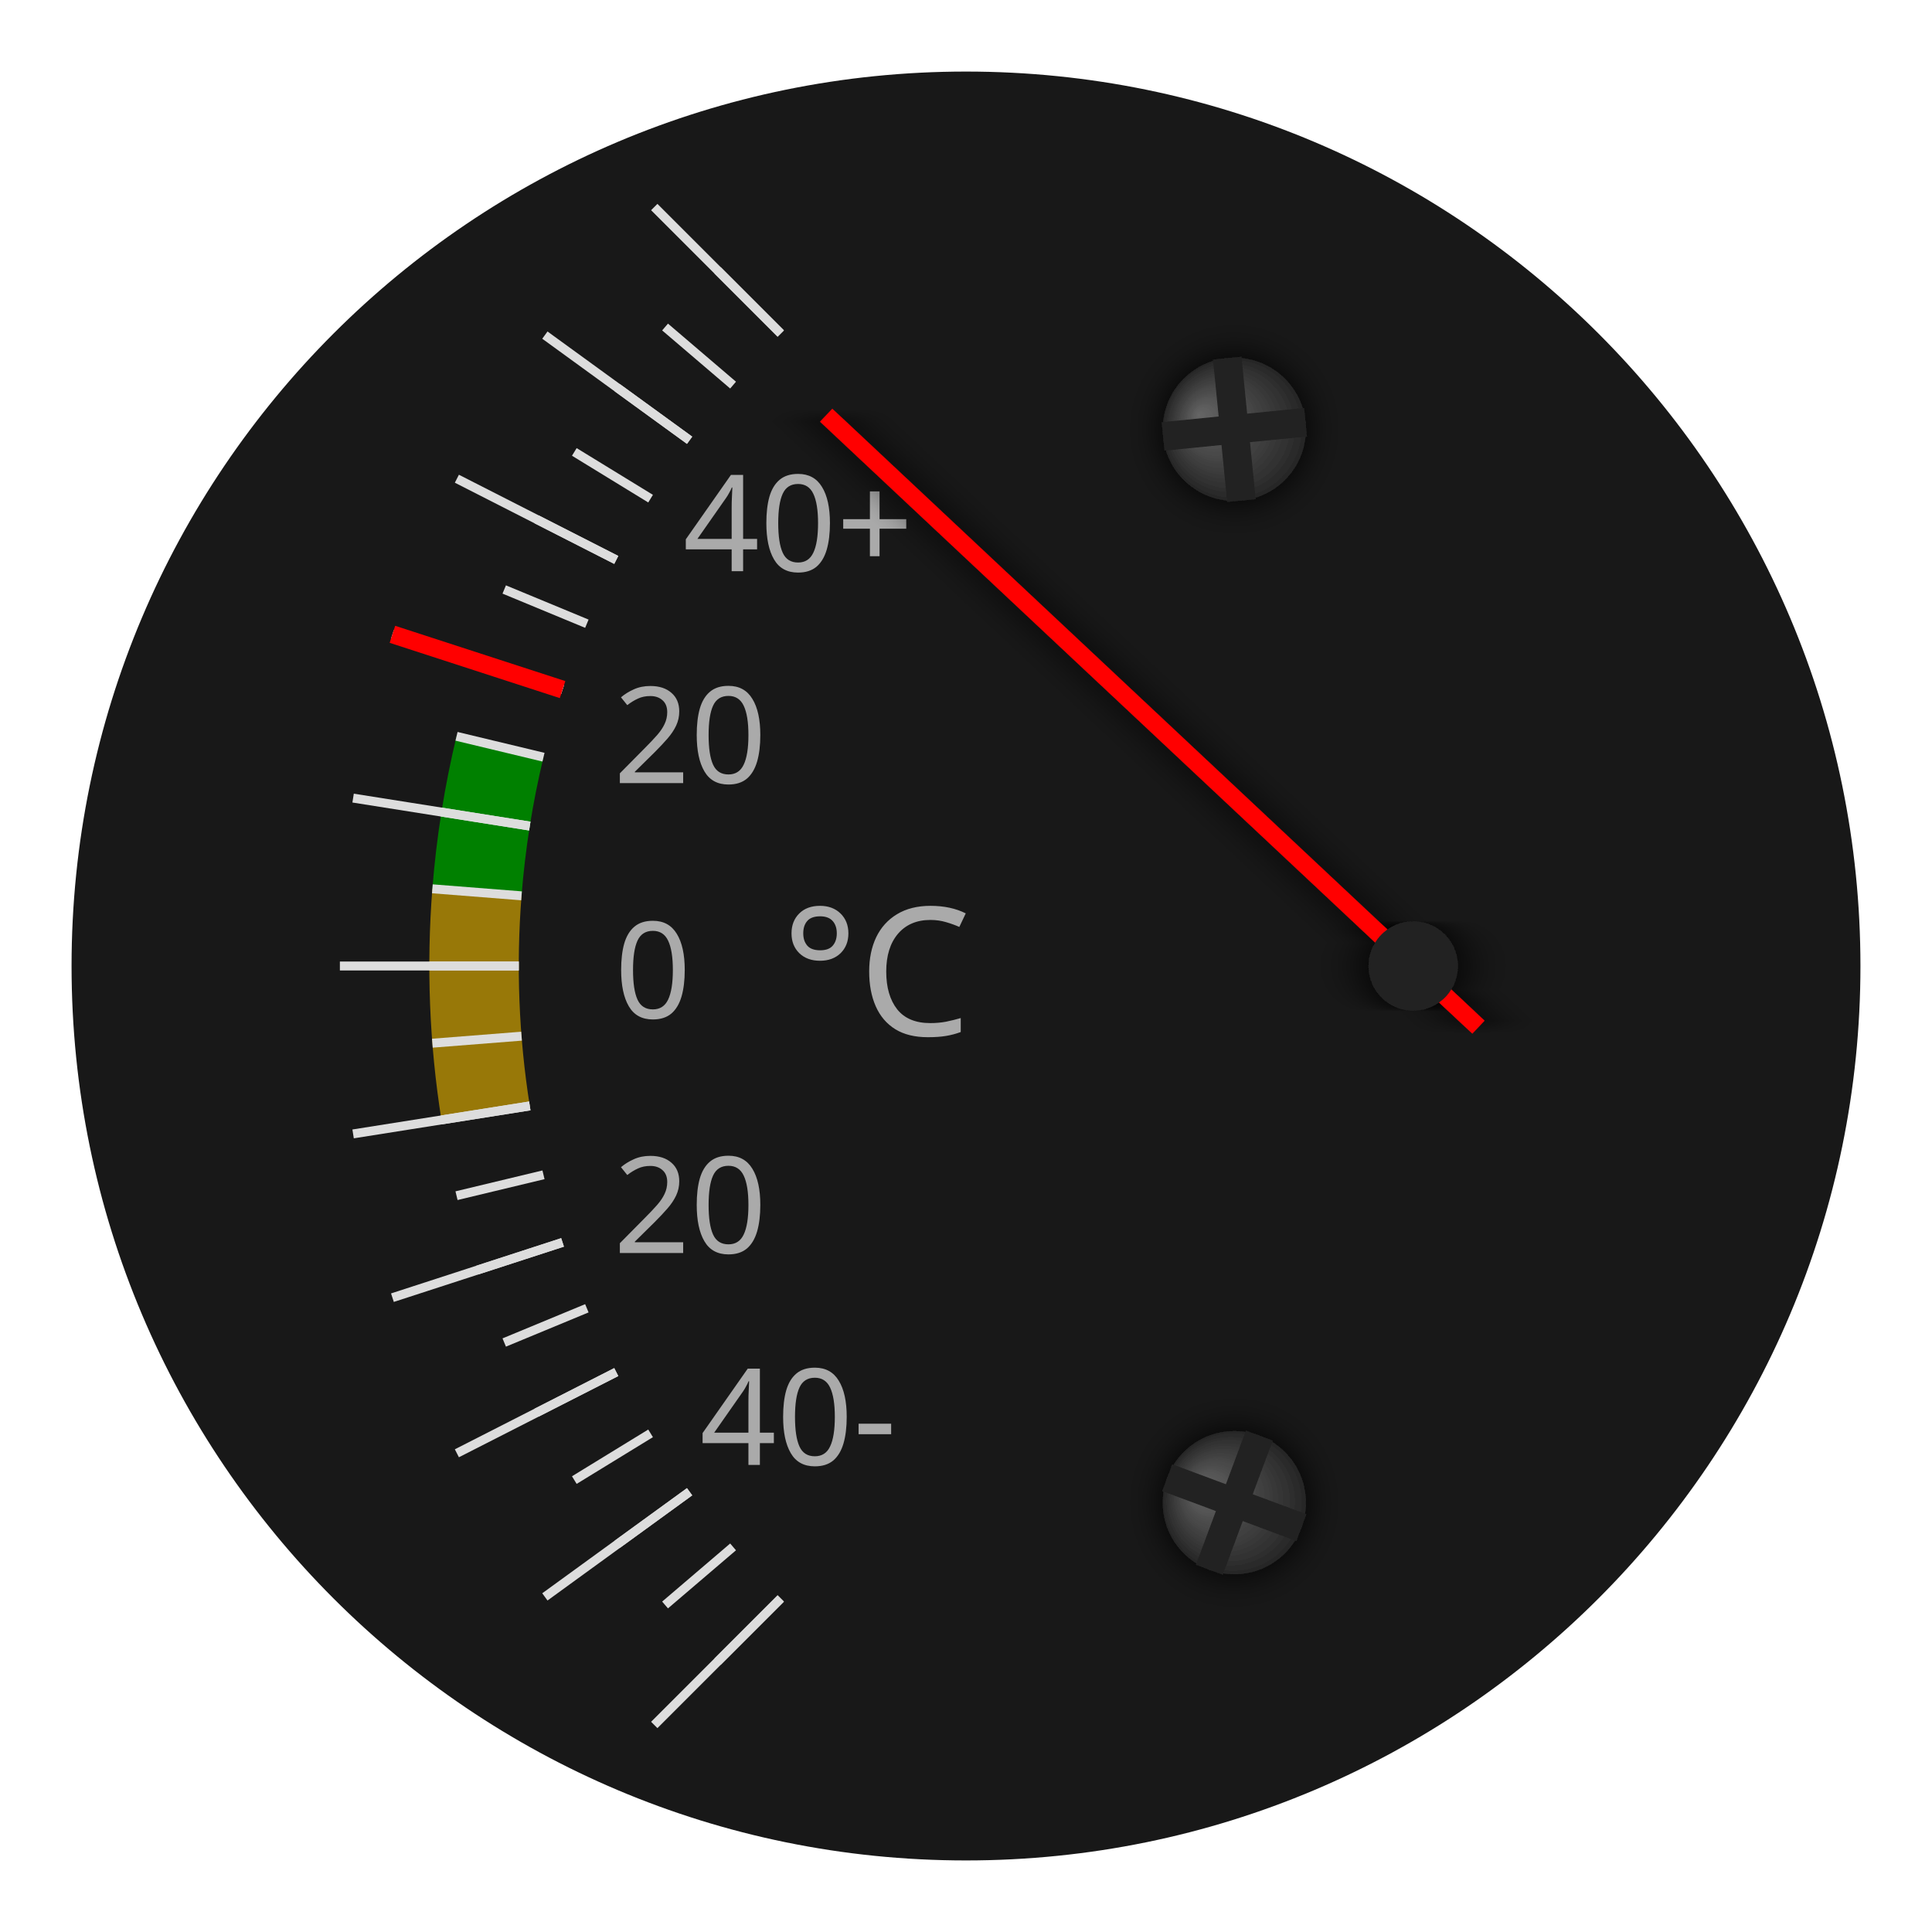
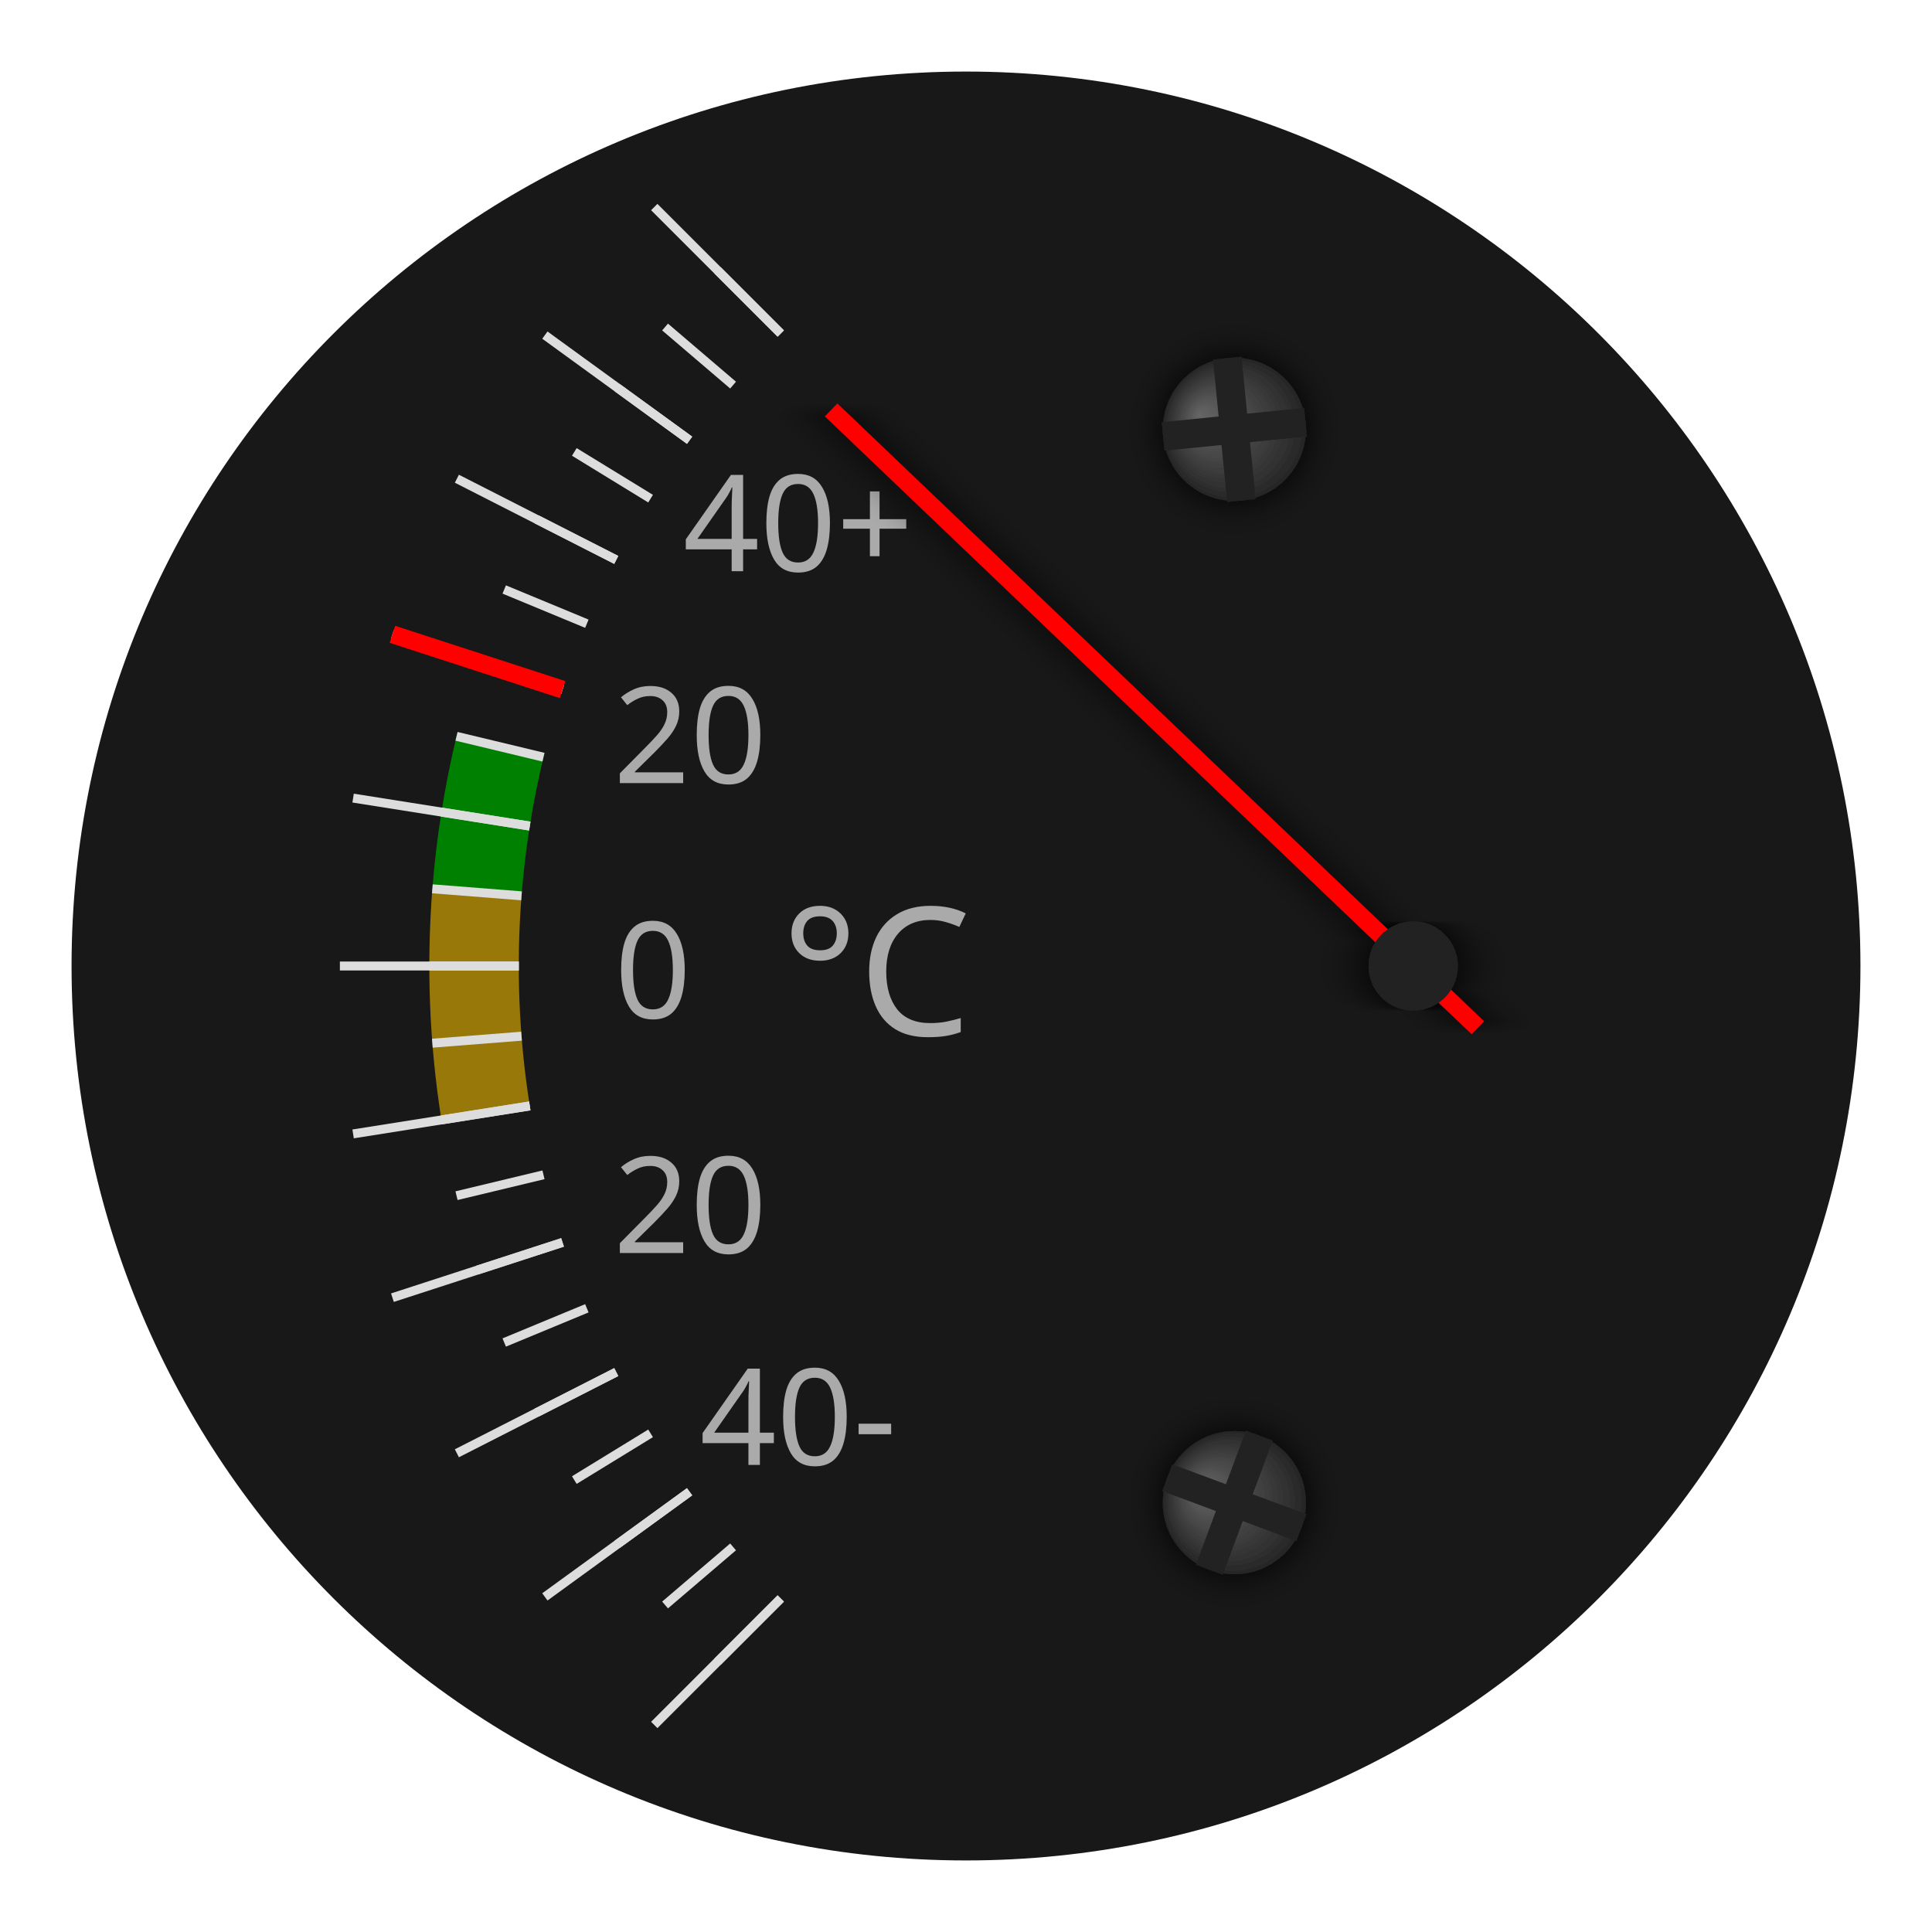
<svg xmlns="http://www.w3.org/2000/svg" width="216" height="216" viewBox="0 0 216 216">
  <defs>
    <style>.will-change-transform { will-change: transform; }
.g3-panel { background-color: black; display: block; margin: 0px auto; stroke: none; fill: none; }
.g3-panel * { vector-effect: non-scaling-stroke; }
.g3-panel text { text-anchor: middle; dominant-baseline: central; font-stretch: condensed; fill: rgb(170, 170, 170); }
.g3-axis-ticks-dot,.g3-axis-ticks-wedge,.g3-axis-sector,.g3-fg-fill { fill: rgb(221, 221, 221); }
.g3-axis-line,.g3-axis-ticks,.g3-fg-stroke { stroke: rgb(221, 221, 221); }
.g3-axis-ticks .g3-axis-ticks-dot,.g3-axis-ticks .g3-axis-ticks-wedge { stroke: none; }
.g3-grid-line line { stroke: rgb(102, 102, 102); }
.g3-grid-hairline { stroke: rgb(51, 51, 51); }
.g3-grid-label text { font-size: 8px; text-anchor: middle; dominant-baseline: central; fill: rgb(153, 153, 153); }
.g3-grid-label rect { stroke: none; fill: black; opacity: 0.5; }
.g3-gauge-face,.g3-bg-fill { fill: rgb(24, 24, 24); }
.g3-bg-stroke { stroke: rgb(24, 24, 24); }
.g3-no-fill { fill: none; }
.g3-no-stroke { stroke: none; }
.g3-highlight-fill { fill: orange; }
.g3-highlight-stroke { stroke: orange; stroke-width: 2; }
.g3-danger-stroke { stroke: red; stroke-width: 2; }
.g3-danger-fill { fill: red; }
.g3-warning-fill { fill: rgb(152, 120, 8); }
.g3-normal-fill { fill: green; }
.g3-cold-fill,.g3-sky-fill { fill: rgb(5, 128, 186); }
.g3-ground-fill { fill: rgb(107, 86, 52); }
.g3-indicate-pointer { fill: rgb(34, 34, 34); -webkit-filter: url("#dropShadow2"); filter: url("#dropShadow2"); }
.g3-pointer-needle { fill: red; }
.g3-pointer-blade { fill: rgb(232, 232, 232); stroke: rgb(232, 232, 232); }
.g3-pointer-luminous { fill: rgb(224, 232, 208); stroke: rgb(208, 216, 192); }
.g3-indicate-sector { fill: green; stroke: none; }
.g3-indicate-sector.g3-indicate-sector-negative { fill: red; }
.g3-gauge-screw { fill: rgb(51, 51, 51); -webkit-filter: url("#dropShadow2"); filter: url("#dropShadow2"); }
.g3-gauge-screw rect { fill: rgb(34, 34, 34); }
.g3-highlight { fill: url("#highlightGradient"); fill-opacity: 0.25; }
svg { font-family: "Gill Sans", "Gill Sans MT", Calibri, sans-serif; background: none; }
.g3-panel { background-color: transparent; fill: none; }</style>
    <radialGradient id="highlightGradient" cx="50%" cy="50%" fx="25%" fy="40%" r="50%">
      <stop stop-color="white" offset="0%">
</stop>
      <stop stop-color="black" offset="100%">
</stop>
    </radialGradient>
    <filter id="dropShadow1" filterUnits="userSpaceOnUse" x="-216" width="432" y="-216" height="432">
      <feDropShadow stdDeviation="1" dx="0" dy="0">
</feDropShadow>
    </filter>
    <filter id="dropShadow2" filterUnits="userSpaceOnUse" x="-216" width="432" y="-216" height="432">
      <feDropShadow stdDeviation="2" dx="0" dy="0">
</feDropShadow>
    </filter>
    <filter id="dropShadow3" filterUnits="userSpaceOnUse" x="-216" width="432" y="-216" height="432">
      <feDropShadow stdDeviation="3" dx="0" dy="0">
</feDropShadow>
    </filter>
    <filter id="gaussianBlur1">
      <feGaussianBlur in="SourceGraphic" stdDeviation="1">
</feGaussianBlur>
    </filter>
    <filter id="gaussianBlur2">
      <feGaussianBlur in="SourceGraphic" stdDeviation="2">
</feGaussianBlur>
    </filter>
    <filter id="gaussianBlur3">
      <feGaussianBlur in="SourceGraphic" stdDeviation="3">
</feGaussianBlur>
    </filter>
  </defs>
  <g class="g3-panel" transform="translate(108, 108) rotate(0) scale(1, 1)">
    <g class="g3-gauge">
      <g>
        <circle r="100" class="g3-gauge-face">
</circle>
        <text x="-10" y="0" dx="0" dy="0" font-size="20" class="g3-gauge-label">°C</text>
        <g class="g3-gauge-screw" transform="translate(30, 60) rotate(0) scale(1, 1)">
          <circle r="8" class="g3-gauge-screw-head">
</circle>
          <circle r="8" class="g3-highlight">
</circle>
          <rect transform="scale(8) rotate(200.4308)" x="-1" width="2" y="-0.2" height="0.4">
</rect>
          <rect transform="scale(8) rotate(110.4308)" x="-1" width="2" y="-0.2" height="0.4">
</rect>
        </g>
        <g class="g3-gauge-screw" transform="translate(30, -60) rotate(0) scale(1, 1)">
          <circle r="8" class="g3-gauge-screw-head">
</circle>
          <circle r="8" class="g3-highlight">
</circle>
          <rect transform="scale(8) rotate(264.314)" x="-1" width="2" y="-0.2" height="0.4">
</rect>
          <rect transform="scale(8) rotate(174.314)" x="-1" width="2" y="-0.2" height="0.4">
</rect>
        </g>
        <g transform="translate(50, 0) rotate(0) scale(1, 1)">
          <path d="M-108.646,17.208A110,110,0,0,1,-109.661,-8.631L-99.692,-7.846A100,100,0,0,0,-98.769,15.643Z" class="g3-axis-sector g3-warning-fill">
</path>
          <path d="M-109.661,-8.631A110,110,0,0,1,-106.961,-25.679L-97.237,-23.345A100,100,0,0,0,-99.692,-7.846Z" class="g3-axis-sector g3-normal-fill">
</path>
          <g class="g3-axis-ticks g3-axis-ticks-tick">
            <g transform="rotate(225) translate(0, -110)">
              <path d="M0,0L0,10">
</path>
            </g>
            <g transform="rotate(229.5) translate(0, -110)">
              <path d="M0,0L0,10">
</path>
            </g>
            <g transform="rotate(234) translate(0, -110)">
              <path d="M0,0L0,10">
</path>
            </g>
            <g transform="rotate(238.5) translate(0, -110)">
              <path d="M0,0L0,10">
</path>
            </g>
            <g transform="rotate(243) translate(0, -110)">
              <path d="M0,0L0,10">
</path>
            </g>
            <g transform="rotate(247.5) translate(0, -110)">
              <path d="M0,0L0,10">
</path>
            </g>
            <g transform="rotate(252) translate(0, -110)">
              <path d="M0,0L0,10">
</path>
            </g>
            <g transform="rotate(256.5) translate(0, -110)">
              <path d="M0,0L0,10">
</path>
            </g>
            <g transform="rotate(261) translate(0, -110)">
              <path d="M0,0L0,10">
</path>
            </g>
            <g transform="rotate(265.5) translate(0, -110)">
              <path d="M0,0L0,10">
</path>
            </g>
            <g transform="rotate(270) translate(0, -110)">
              <path d="M0,0L0,10">
</path>
            </g>
            <g transform="rotate(274.5) translate(0, -110)">
              <path d="M0,0L0,10">
</path>
            </g>
            <g transform="rotate(279) translate(0, -110)">
              <path d="M0,0L0,10">
</path>
            </g>
            <g transform="rotate(283.5) translate(0, -110)">
              <path d="M0,0L0,10">
</path>
            </g>
            <g transform="rotate(288) translate(0, -110)">
              <path d="M0,0L0,10">
</path>
            </g>
            <g transform="rotate(292.5) translate(0, -110)">
              <path d="M0,0L0,10">
</path>
            </g>
            <g transform="rotate(297) translate(0, -110)">
              <path d="M0,0L0,10">
</path>
            </g>
            <g transform="rotate(301.5) translate(0, -110)">
              <path d="M0,0L0,10">
</path>
            </g>
            <g transform="rotate(306) translate(0, -110)">
              <path d="M0,0L0,10">
</path>
            </g>
            <g transform="rotate(310.5) translate(0, -110)">
              <path d="M0,0L0,10">
</path>
            </g>
            <g transform="rotate(315) translate(0, -110)">
              <path d="M0,0L0,10">
</path>
            </g>
          </g>
          <g class="g3-axis-ticks g3-axis-ticks-tick">
            <g transform="rotate(225) translate(0, -120)">
              <path d="M0,0L0,20">
</path>
            </g>
            <g transform="rotate(234) translate(0, -120)">
              <path d="M0,0L0,20">
</path>
            </g>
            <g transform="rotate(243) translate(0, -120)">
              <path d="M0,0L0,20">
</path>
            </g>
            <g transform="rotate(252) translate(0, -120)">
              <path d="M0,0L0,20">
</path>
            </g>
            <g transform="rotate(261) translate(0, -120)">
              <path d="M0,0L0,20">
</path>
            </g>
            <g transform="rotate(270) translate(0, -120)">
              <path d="M0,0L0,20">
</path>
            </g>
            <g transform="rotate(279) translate(0, -120)">
              <path d="M0,0L0,20">
</path>
            </g>
            <g transform="rotate(288) translate(0, -120)">
              <path d="M0,0L0,20">
</path>
            </g>
            <g transform="rotate(297) translate(0, -120)">
              <path d="M0,0L0,20">
</path>
            </g>
            <g transform="rotate(306) translate(0, -120)">
              <path d="M0,0L0,20">
</path>
            </g>
            <g transform="rotate(315) translate(0, -120)">
              <path d="M0,0L0,20">
</path>
            </g>
          </g>
          <g class="g3-axis-ticks g3-danger-stroke g3-axis-ticks-tick">
            <g transform="rotate(288) translate(0, -120)">
              <path d="M0,0L0,20">
</path>
            </g>
          </g>
          <g class="g3-axis-labels">
            <g>
              <text font-size="15" transform="rotate(234) translate(0, -85) rotate(-234)">40-</text>
            </g>
            <g>
              <text font-size="15" transform="rotate(252) translate(0, -85) rotate(-252)">20</text>
            </g>
            <g>
              <text font-size="15" transform="rotate(270) translate(0, -85) rotate(-270)">0</text>
            </g>
            <g>
              <text font-size="15" transform="rotate(288) translate(0, -85) rotate(-288)">20</text>
            </g>
            <g>
              <text font-size="15" transform="rotate(306) translate(0, -85) rotate(-306)">40+</text>
            </g>
          </g>
-           <g class="g3-indicate-pointer" transform="rotate(313.1755)">
+           <g class="g3-indicate-pointer" transform="rotate(313.6906)">
            <g transform="translate(0, 0) rotate(0) scale(1, 1)">
              <rect x="-1" y="-90" width="2" height="100" class="g3-pointer-needle">
</rect>
              <circle r="5" class="g3-pointer-hub">
</circle>
            </g>
          </g>
        </g>
      </g>
    </g>
  </g>
</svg>
